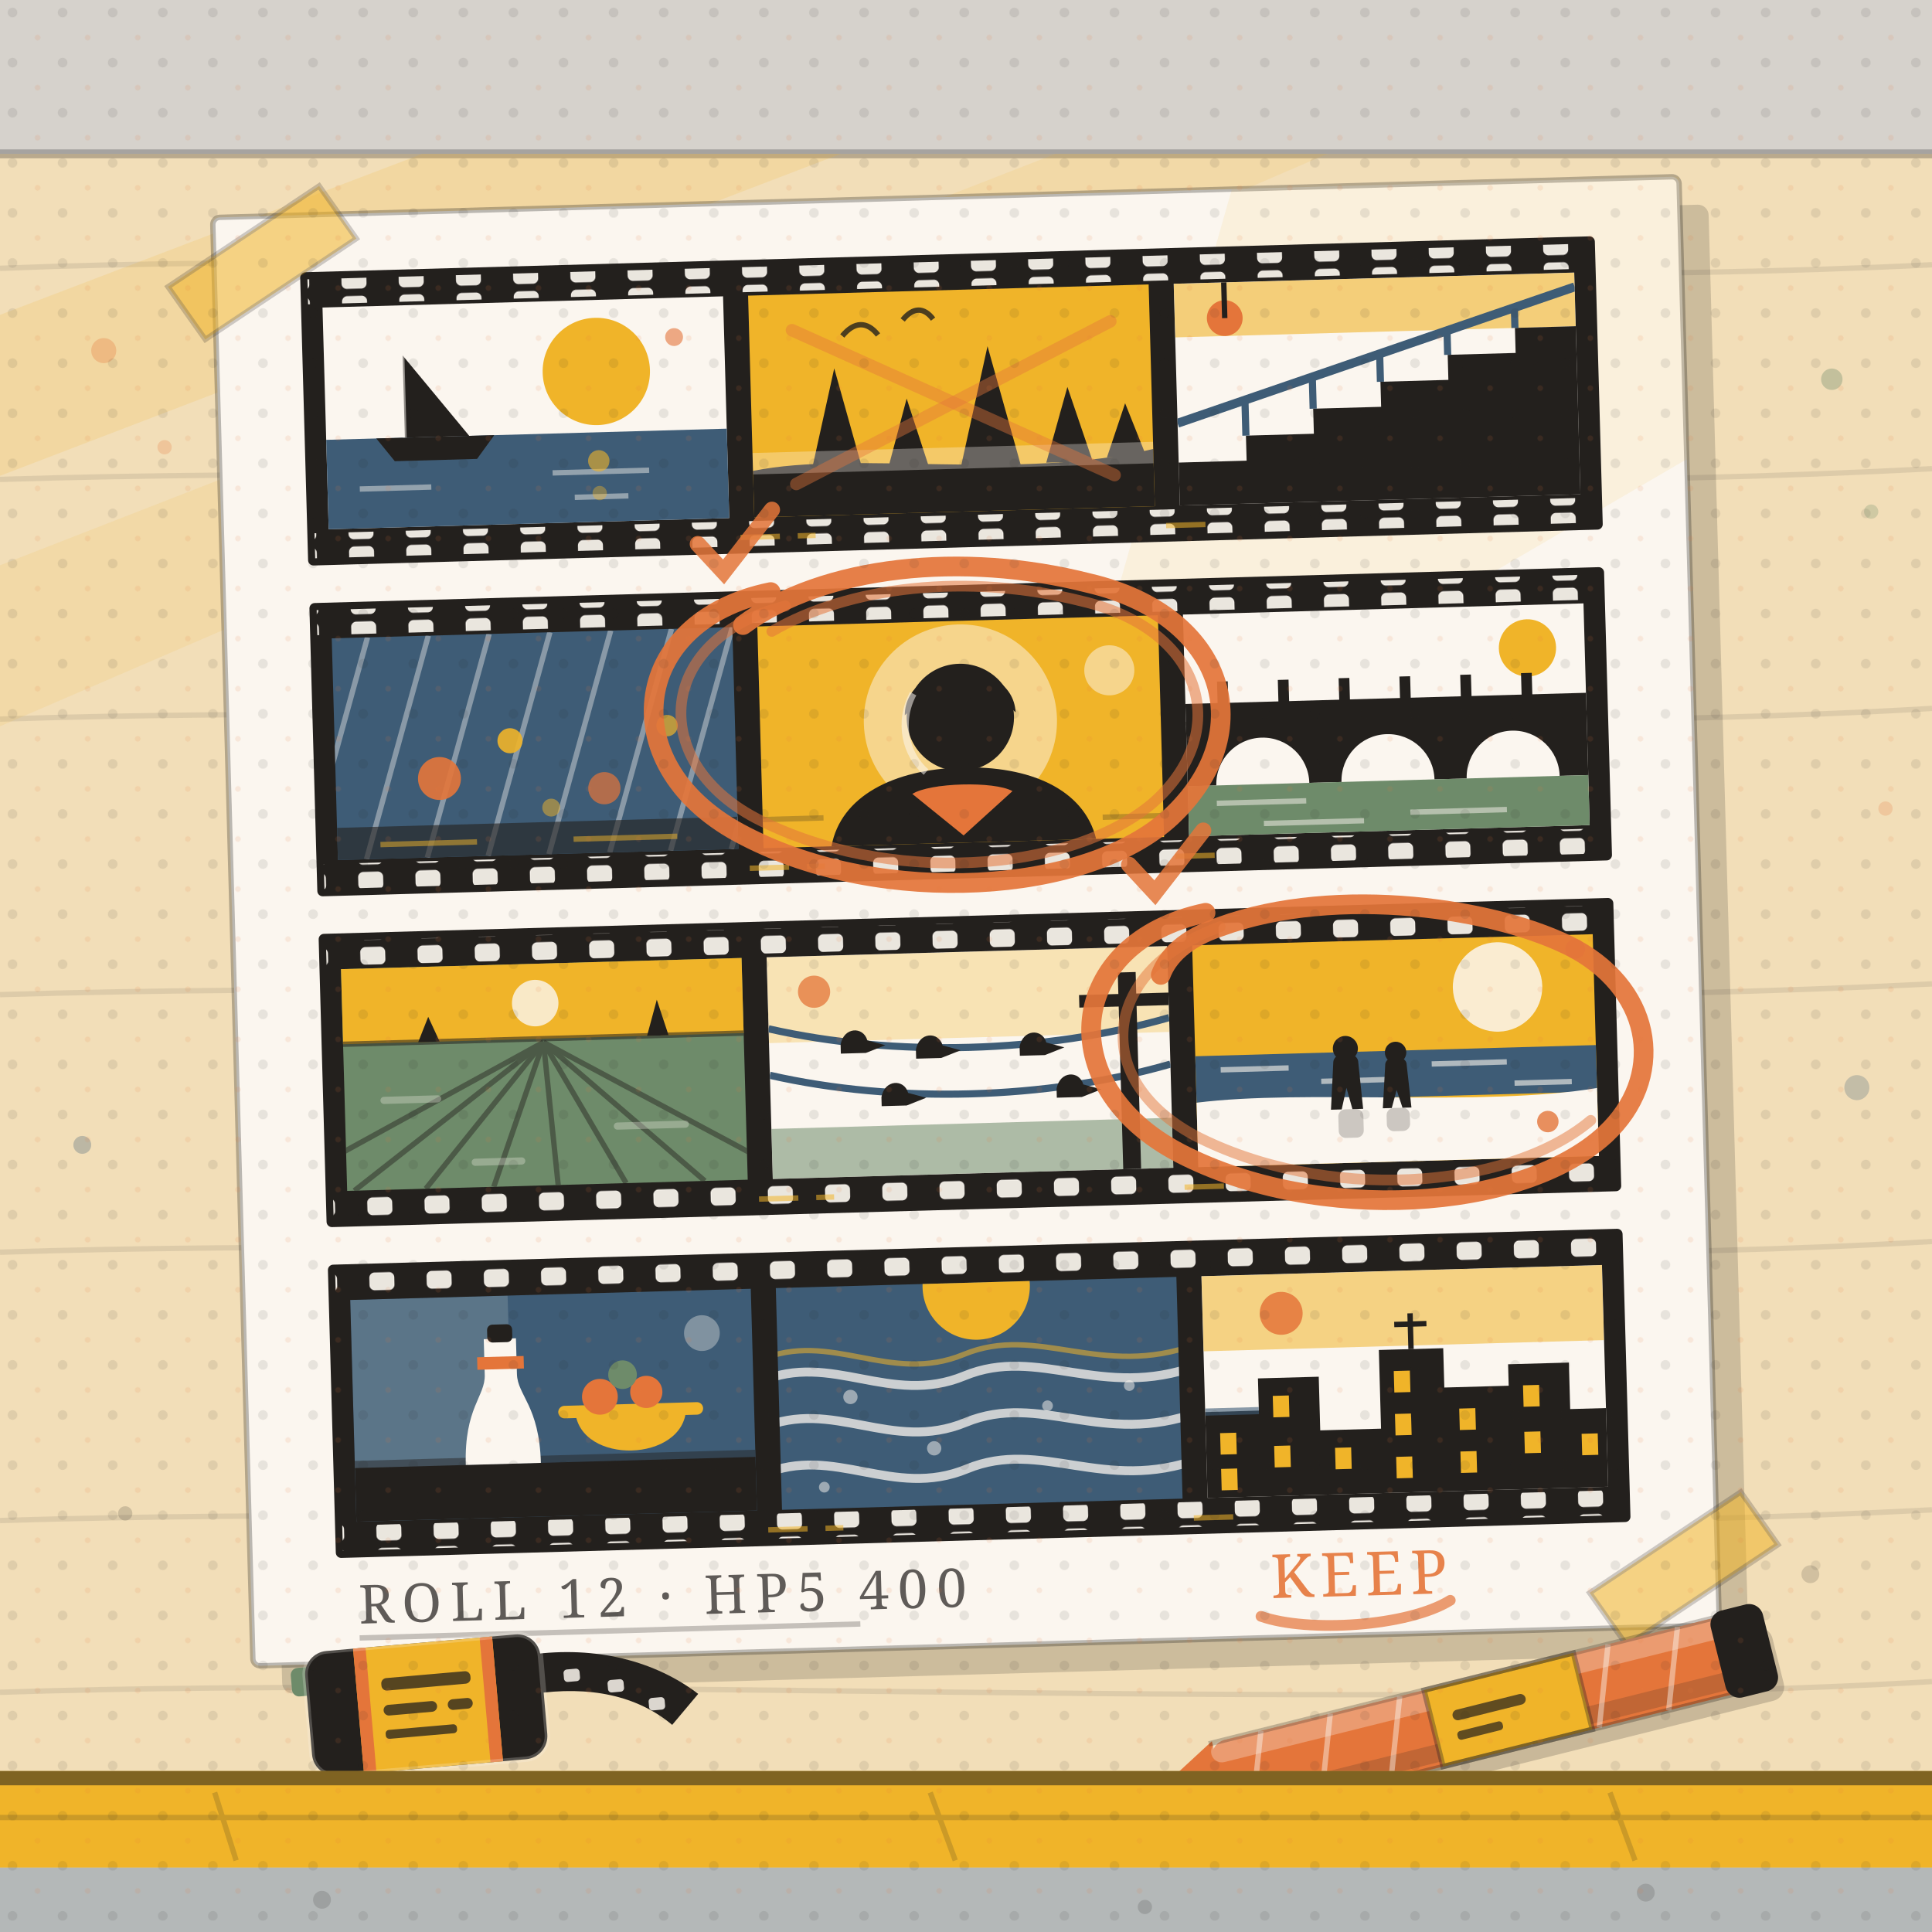
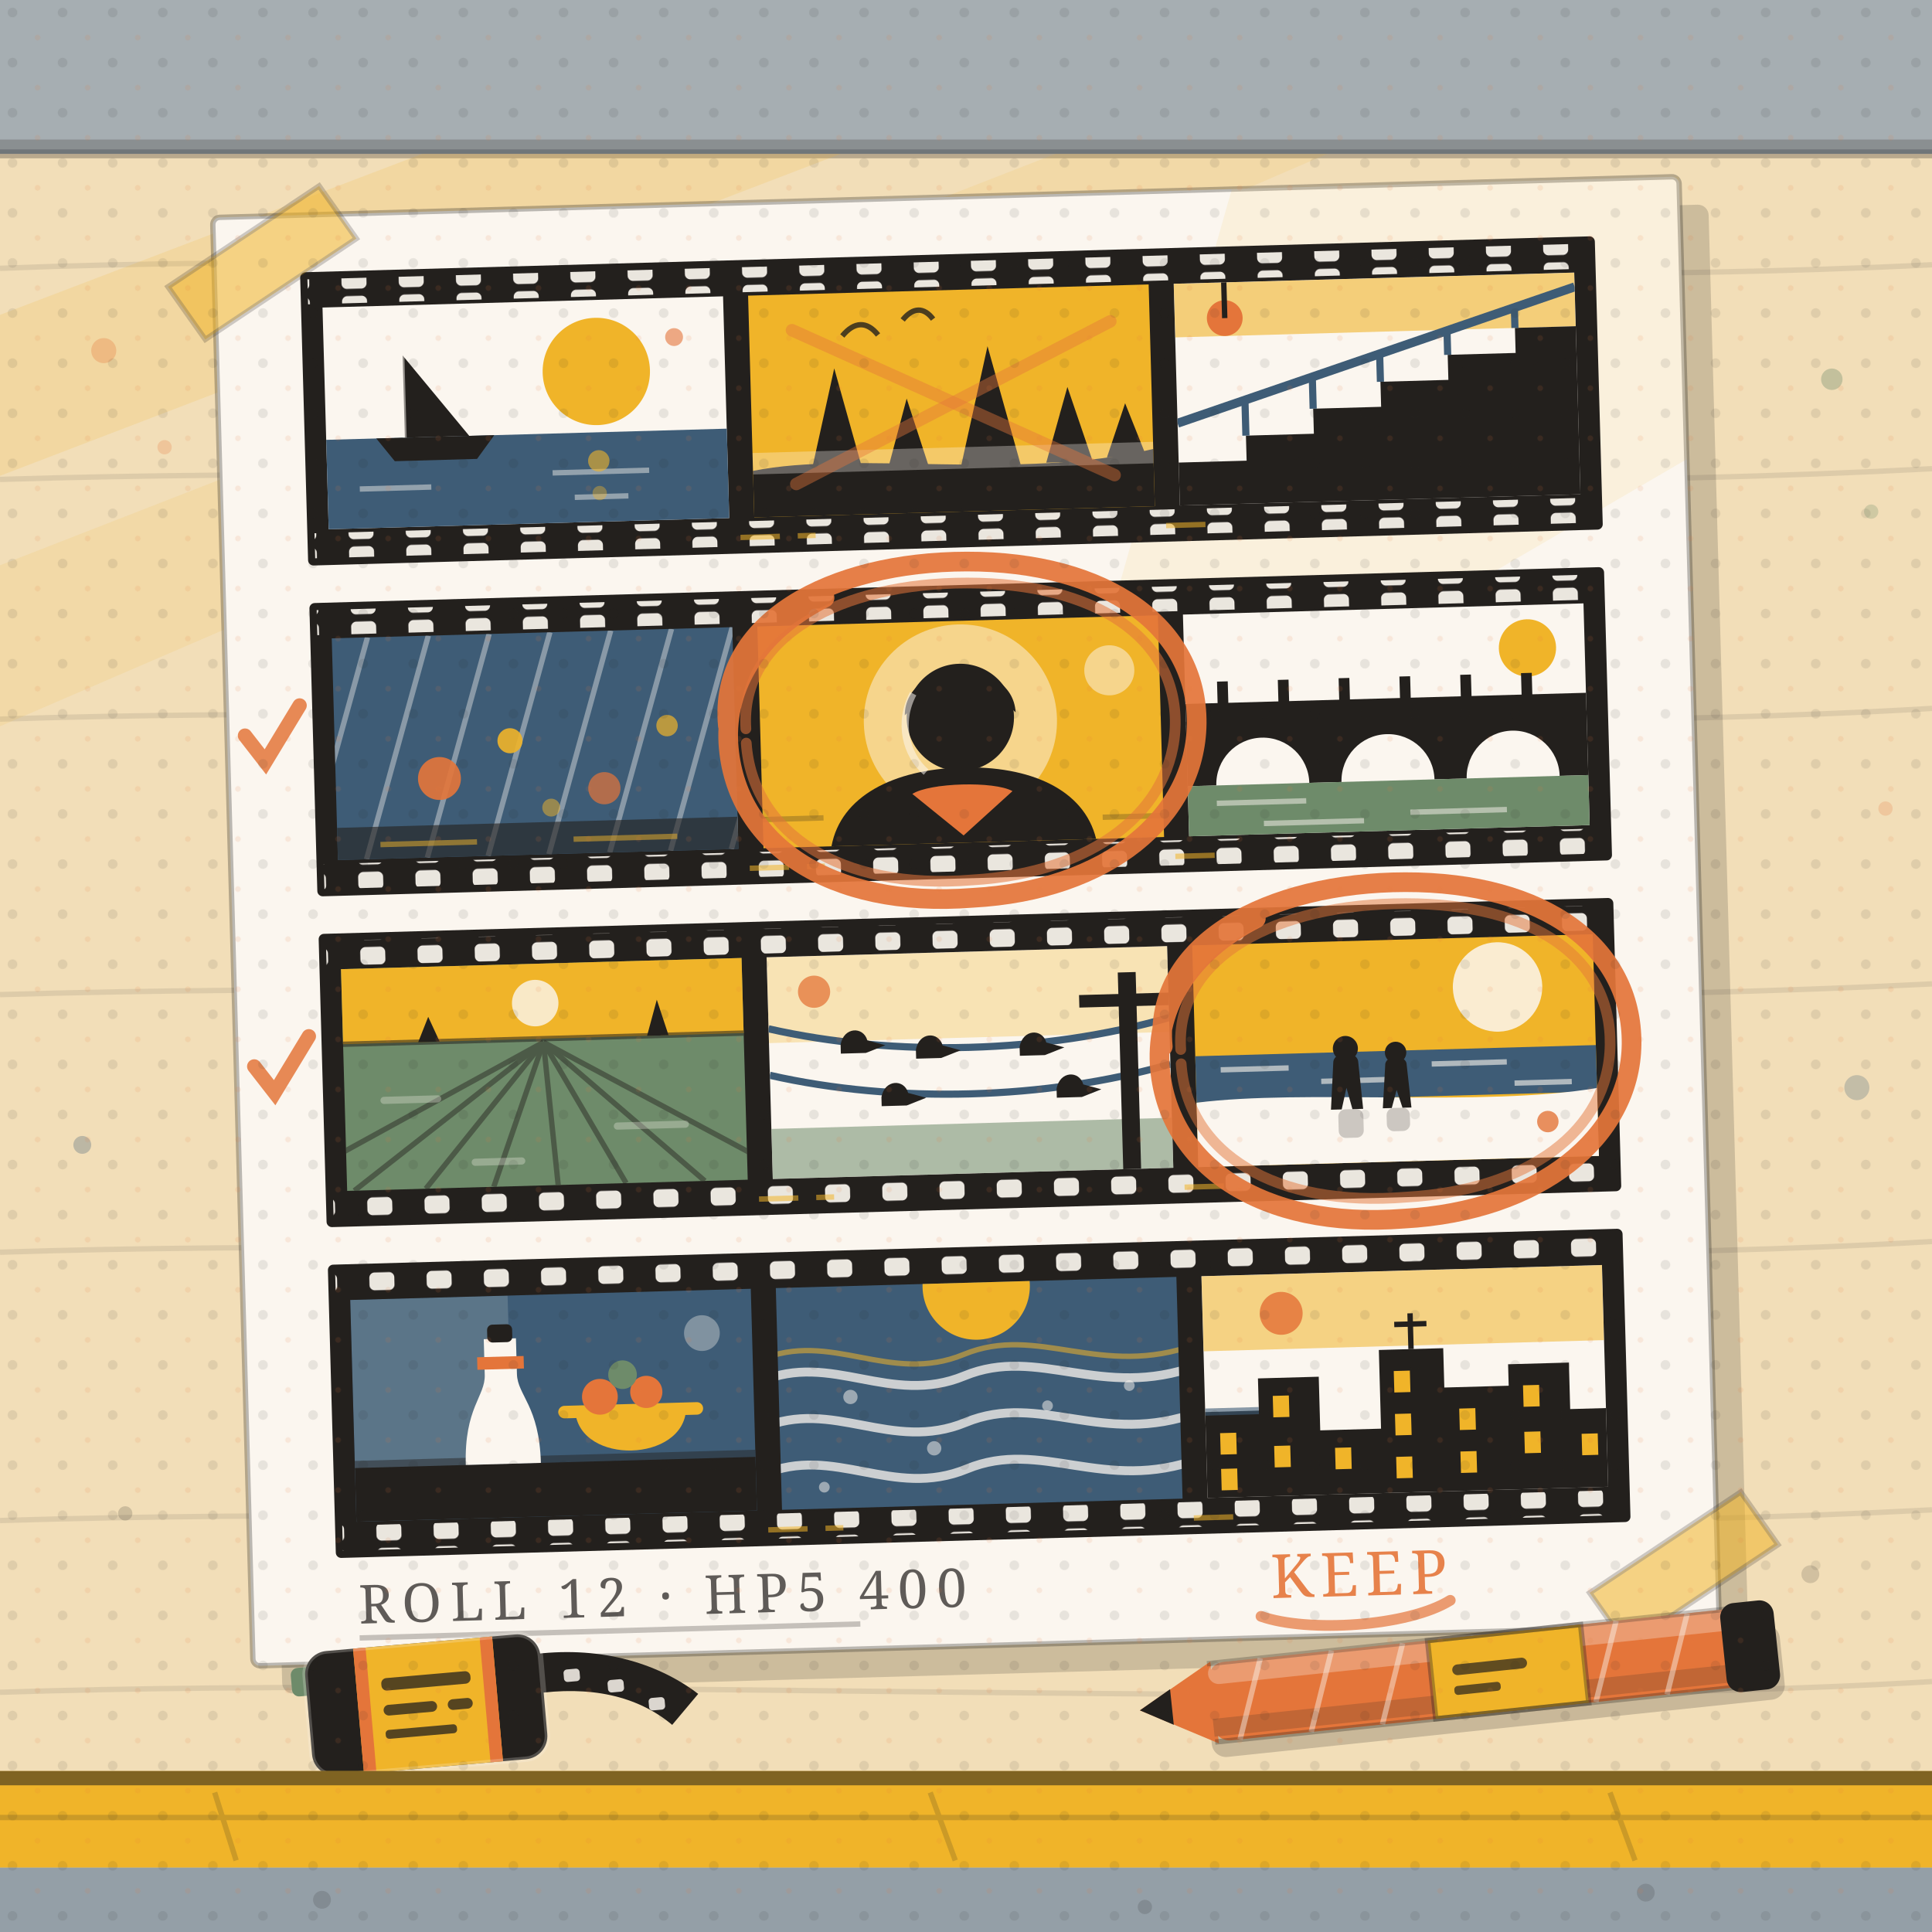
<svg xmlns="http://www.w3.org/2000/svg" viewBox="0 0 1080 1080">
  <defs>
    <pattern id="riso" width="28" height="28" patternUnits="userSpaceOnUse">
      <circle cx="7" cy="7" r="2.7" fill="#23201D" opacity="0.09" />
      <circle cx="21" cy="21" r="1.6" fill="#E4753A" opacity="0.12" />
    </pattern>
    <pattern id="sprk" width="32" height="14" patternUnits="userSpaceOnUse">
      <rect x="9" y="2" width="14" height="10" rx="3" fill="#FBF6EF" opacity="0.92" />
    </pattern>
    <clipPath id="fr" clipPathUnits="userSpaceOnUse">
      <rect width="224" height="124" />
    </clipPath>
  </defs>
  <rect width="1080" height="1080" fill="#F2E9DC" />
  <rect y="86" width="1080" height="906" fill="#F0B429" opacity="0.20" />
  <path d="M 0 86 H 1080" stroke="#23201D" stroke-width="5" opacity="0.28" />
  <g stroke="#23201D" stroke-width="3" opacity="0.10" fill="none">
    <path d="M 0 150 C 300 138 760 164 1080 148" />
    <path d="M 0 268 C 320 258 740 280 1080 262" />
    <path d="M 0 402 C 300 392 780 414 1080 396" />
    <path d="M 0 556 C 340 546 720 568 1080 550" />
    <path d="M 0 700 C 300 690 780 712 1080 694" />
    <path d="M 0 850 C 320 840 740 862 1080 844" />
    <path d="M 0 946 C 300 936 780 958 1080 940" />
  </g>
  <path d="M 0 176 L 236 86 L 470 86 L 0 266 Z" fill="#F0B429" opacity="0.16" />
  <path d="M 0 316 L 590 86 L 742 86 L 0 406 Z" fill="#F0B429" opacity="0.12" />
-   <rect width="1080" height="86" fill="#3E5C76" opacity="0.16" />
+   <rect width="1080" height="86" fill="#3E5C76" opacity="0.42" />
+   <rect y="78" width="1080" height="8" fill="#23201D" opacity="0.22" />
  <g>
    <circle cx="58" cy="196" r="7" fill="#E4753A" opacity="0.30" />
    <circle cx="92" cy="250" r="4" fill="#E4753A" opacity="0.24" />
    <circle cx="1024" cy="212" r="6" fill="#6E8B6A" opacity="0.36" />
    <circle cx="1046" cy="286" r="4" fill="#6E8B6A" opacity="0.26" />
    <circle cx="46" cy="640" r="5" fill="#3E5C76" opacity="0.30" />
    <circle cx="1038" cy="608" r="7" fill="#3E5C76" opacity="0.26" />
    <circle cx="70" cy="846" r="4" fill="#23201D" opacity="0.18" />
    <circle cx="1012" cy="880" r="5" fill="#23201D" opacity="0.16" />
    <circle cx="1054" cy="452" r="4" fill="#E4753A" opacity="0.22" />
  </g>
  <g transform="rotate(-1.6 540 515)">
    <rect x="146" y="126" width="820" height="810" rx="6" fill="#23201D" opacity="0.18" />
    <rect x="130" y="110" width="820" height="810" rx="4" fill="#FBF6EF" />
    <rect x="130" y="110" width="820" height="810" rx="4" fill="none" stroke="#23201D" stroke-width="3" opacity="0.30" />
    <path d="M 700 110 L 950 110 L 950 268 L 588 466 Z" fill="#F0B429" opacity="0.10" />
    <g fill="#23201D">
      <rect x="178" y="142" width="724" height="164" rx="3" />
      <rect x="178" y="327" width="724" height="164" rx="3" />
      <rect x="178" y="512" width="724" height="164" rx="3" />
      <rect x="178" y="697" width="724" height="164" rx="3" />
    </g>
    <g>
      <rect x="182" y="146" width="716" height="14" fill="url(#sprk)" />
      <rect x="182" y="288" width="716" height="14" fill="url(#sprk)" />
      <rect x="182" y="331" width="716" height="14" fill="url(#sprk)" />
      <rect x="182" y="473" width="716" height="14" fill="url(#sprk)" />
      <rect x="182" y="516" width="716" height="14" fill="url(#sprk)" />
      <rect x="182" y="658" width="716" height="14" fill="url(#sprk)" />
      <rect x="182" y="701" width="716" height="14" fill="url(#sprk)" />
      <rect x="182" y="843" width="716" height="14" fill="url(#sprk)" />
    </g>
    <g stroke="#F0B429" stroke-width="3" opacity="0.55" fill="none">
      <path d="M 420 297 H 442" />
      <path d="M 452 297 H 462" />
      <path d="M 658 297 H 680" />
      <path d="M 420 482 H 442" />
      <path d="M 452 482 H 462" />
      <path d="M 658 482 H 680" />
      <path d="M 420 667 H 442" />
      <path d="M 452 667 H 462" />
      <path d="M 658 667 H 680" />
      <path d="M 420 852 H 442" />
      <path d="M 452 852 H 462" />
      <path d="M 658 852 H 680" />
    </g>
    <g transform="translate(190,162)" clip-path="url(#fr)">
      <rect width="224" height="124" fill="#FBF6EF" />
      <circle cx="152" cy="40" r="30" fill="#F0B429" />
      <rect y="74" width="224" height="50" fill="#3E5C76" />
      <path d="M 44 74 L 44 28 L 80 74 Z" fill="#23201D" />
      <path d="M 28 74 L 94 74 L 84 87 L 38 87 Z" fill="#23201D" />
      <path d="M 44 28 L 44 74" stroke="#FBF6EF" stroke-width="2" opacity="0.5" />
      <g stroke="#FBF6EF" stroke-width="3" opacity="0.45" fill="none">
        <path d="M 126 96 H 180" />
        <path d="M 138 110 H 168" />
        <path d="M 18 102 H 58" />
      </g>
      <circle cx="152" cy="90" r="6" fill="#F0B429" opacity="0.6" />
      <circle cx="152" cy="108" r="4" fill="#F0B429" opacity="0.4" />
      <circle cx="196" cy="22" r="5" fill="#E4753A" opacity="0.6" />
    </g>
    <g transform="translate(428,162)" clip-path="url(#fr)">
      <rect width="224" height="124" fill="#F0B429" />
      <path d="M 0 124 L 0 98 C 58 88 148 108 224 92 L 224 124 Z" fill="#23201D" />
      <path d="M 32 102 L 47 42 L 62 102 Z" fill="#23201D" />
      <path d="M 74 104 L 87 60 L 100 104 Z" fill="#23201D" />
      <path d="M 116 100 L 133 32 L 150 100 Z" fill="#23201D" />
      <path d="M 164 98 L 177 56 L 190 98 Z" fill="#23201D" />
      <path d="M 198 96 L 209 66 L 220 96 Z" fill="#23201D" />
      <rect y="88" width="224" height="12" fill="#FBF6EF" opacity="0.32" />
      <g stroke="#23201D" stroke-width="3" fill="none" opacity="0.8">
        <path d="M 52 24 c 7 -8 14 -8 20 0" />
        <path d="M 86 16 c 6 -7 12 -7 17 0" />
      </g>
    </g>
    <g transform="translate(666,162)" clip-path="url(#fr)">
      <rect width="224" height="124" fill="#FBF6EF" />
      <rect width="224" height="30" fill="#F0B429" opacity="0.6" />
      <path d="M 0 124 L 0 100 L 38 100 L 38 86 L 76 86 L 76 72 L 114 72 L 114 58 L 152 58 L 152 44 L 190 44 L 190 30 L 224 30 L 224 124 Z" fill="#23201D" />
      <path d="M 0 78 L 224 8" stroke="#3E5C76" stroke-width="5" fill="none" />
      <g stroke="#3E5C76" stroke-width="4" fill="none">
        <path d="M 38 86 L 38 66" />
        <path d="M 76 72 L 76 54" />
        <path d="M 114 58 L 114 42" />
        <path d="M 152 44 L 152 30" />
        <path d="M 190 30 L 190 19" />
      </g>
      <circle cx="28" cy="20" r="10" fill="#E4753A" />
      <path d="M 28 20 L 28 0" stroke="#23201D" stroke-width="3" />
      <g fill="#23201D" opacity="0.14">
        <path d="M 0 124 L 224 42 L 224 124 Z" />
      </g>
    </g>
    <g transform="translate(190,347)" clip-path="url(#fr)">
      <rect width="224" height="124" fill="#3E5C76" />
      <g stroke="#FBF6EF" stroke-width="3" opacity="0.40" fill="none">
        <path d="M 20 0 L -18 124" />
        <path d="M 54 0 L 16 124" />
        <path d="M 88 0 L 50 124" />
        <path d="M 122 0 L 84 124" />
        <path d="M 156 0 L 118 124" />
        <path d="M 190 0 L 152 124" />
        <path d="M 224 0 L 186 124" />
        <path d="M 258 0 L 220 124" />
      </g>
      <circle cx="58" cy="80" r="12" fill="#E4753A" opacity="0.9" />
      <circle cx="98" cy="60" r="7" fill="#F0B429" opacity="0.9" />
      <circle cx="150" cy="88" r="9" fill="#E4753A" opacity="0.7" />
      <circle cx="186" cy="54" r="6" fill="#F0B429" opacity="0.7" />
      <circle cx="120" cy="98" r="5" fill="#F0B429" opacity="0.5" />
      <rect y="106" width="224" height="18" fill="#23201D" opacity="0.6" />
      <g stroke="#F0B429" stroke-width="3" opacity="0.5" fill="none">
        <path d="M 24 116 H 78" />
        <path d="M 132 116 H 190" />
      </g>
    </g>
    <g transform="translate(428,347)" clip-path="url(#fr)">
      <rect width="224" height="124" fill="#F0B429" />
      <circle cx="112" cy="56" r="54" fill="#FBF6EF" opacity="0.5" />
      <path d="M 38 124 C 44 96 74 82 112 82 C 150 82 180 96 186 124 Z" fill="#23201D" />
      <circle cx="112" cy="54" r="30" fill="#23201D" />
      <path d="M 81 52 C 82 20 142 20 143 52 C 132 40 92 40 81 52 Z" fill="#23201D" />
      <path d="M 84 96 L 112 120 L 140 96 C 130 90 94 90 84 96 Z" fill="#E4753A" />
      <path d="M 86 40 C 77 56 81 74 92 84" stroke="#FBF6EF" stroke-width="4" fill="none" opacity="0.55" />
      <circle cx="196" cy="30" r="14" fill="#FBF6EF" opacity="0.5" />
      <g stroke="#23201D" stroke-width="3" opacity="0.25" fill="none">
        <path d="M 0 108 H 34" />
        <path d="M 190 112 H 224" />
      </g>
    </g>
    <g transform="translate(666,347)" clip-path="url(#fr)">
      <rect width="224" height="124" fill="#FBF6EF" />
      <circle cx="192" cy="24" r="16" fill="#F0B429" />
      <g fill="#23201D">
        <rect x="18" y="38" width="6" height="14" />
        <rect x="52" y="38" width="6" height="14" />
        <rect x="86" y="38" width="6" height="14" />
        <rect x="120" y="38" width="6" height="14" />
        <rect x="154" y="38" width="6" height="14" />
        <rect x="188" y="38" width="6" height="14" />
      </g>
      <rect y="50" width="224" height="12" fill="#23201D" />
      <rect y="60" width="224" height="36" fill="#23201D" />
      <circle cx="42" cy="96" r="26" fill="#FBF6EF" />
      <circle cx="112" cy="96" r="26" fill="#FBF6EF" />
      <circle cx="182" cy="96" r="26" fill="#FBF6EF" />
      <rect y="96" width="224" height="28" fill="#6E8B6A" />
      <g stroke="#FBF6EF" stroke-width="3" opacity="0.5" fill="none">
        <path d="M 16 106 H 66" />
        <path d="M 124 114 H 178" />
        <path d="M 42 118 H 98" />
      </g>
    </g>
    <g transform="translate(190,532)" clip-path="url(#fr)">
      <rect width="224" height="124" fill="#6E8B6A" />
      <rect width="224" height="42" fill="#F0B429" />
      <circle cx="108" cy="22" r="13" fill="#FBF6EF" opacity="0.8" />
      <path d="M 0 42 H 224" stroke="#23201D" stroke-width="3" opacity="0.55" />
      <g stroke="#23201D" stroke-width="3" opacity="0.45" fill="none">
        <path d="M 112 44 L -44 124" />
        <path d="M 112 44 L 4 124" />
        <path d="M 112 44 L 44 124" />
        <path d="M 112 44 L 82 124" />
        <path d="M 112 44 L 118 124" />
        <path d="M 112 44 L 156 124" />
        <path d="M 112 44 L 200 124" />
        <path d="M 112 44 L 252 124" />
      </g>
      <path d="M 170 42 L 176 22 L 182 42 Z" fill="#23201D" />
      <path d="M 42 42 L 48 28 L 54 42 Z" fill="#23201D" />
      <path d="M 176 42 L 176 34" stroke="#23201D" stroke-width="3" />
      <g fill="#FBF6EF" opacity="0.30">
        <rect x="20" y="72" width="34" height="4" rx="2" />
        <rect x="150" y="90" width="42" height="4" rx="2" />
        <rect x="70" y="108" width="30" height="4" rx="2" />
      </g>
    </g>
    <g transform="translate(428,532)" clip-path="url(#fr)">
      <rect width="224" height="124" fill="#FBF6EF" />
      <rect width="224" height="48" fill="#F0B429" opacity="0.30" />
      <rect y="96" width="224" height="28" fill="#6E8B6A" opacity="0.55" />
      <path d="M 0 40 C 70 58 154 58 224 40" stroke="#3E5C76" stroke-width="4" fill="none" />
      <path d="M 0 66 C 70 84 154 84 224 66" stroke="#3E5C76" stroke-width="4" fill="none" />
      <rect x="196" y="14" width="10" height="110" fill="#23201D" />
      <rect x="174" y="26" width="50" height="7" fill="#23201D" />
      <g fill="#23201D">
        <path d="M 40 50 c 2 -10 13 -10 15 -2 l 10 3 -11 4 -14 0 z" />
        <path d="M 82 54 c 2 -10 13 -10 15 -2 l 10 3 -11 4 -14 0 z" />
        <path d="M 140 54 c 2 -10 13 -10 15 -2 l 10 3 -11 4 -14 0 z" />
        <path d="M 62 80 c 2 -10 13 -10 15 -2 l 10 3 -11 4 -14 0 z" />
        <path d="M 160 78 c 2 -10 13 -10 15 -2 l 10 3 -11 4 -14 0 z" />
      </g>
      <circle cx="26" cy="20" r="9" fill="#E4753A" opacity="0.75" />
    </g>
    <g transform="translate(666,532)" clip-path="url(#fr)">
      <rect width="224" height="124" fill="#F0B429" />
      <circle cx="170" cy="28" r="25" fill="#FBF6EF" opacity="0.85" />
      <rect y="62" width="224" height="26" fill="#3E5C76" />
      <path d="M 0 88 C 60 82 160 95 224 86 L 224 124 L 0 124 Z" fill="#FBF6EF" />
      <g stroke="#FBF6EF" stroke-width="3" opacity="0.6" fill="none">
        <path d="M 14 70 H 52" />
        <path d="M 70 78 H 106" />
        <path d="M 132 70 H 174" />
        <path d="M 178 82 H 210" />
      </g>
      <g fill="#23201D">
        <circle cx="84" cy="60" r="7" />
        <path d="M 77 68 C 77 61 91 61 91 68 L 93 94 L 87 94 L 84 82 L 81 94 L 75 94 Z" />
        <circle cx="112" cy="63" r="6" />
        <path d="M 106 70 C 106 64 118 64 118 70 L 120 94 L 115 94 L 112 84 L 109 94 L 104 94 Z" />
      </g>
      <g fill="#23201D" opacity="0.22">
        <rect x="79" y="94" width="14" height="16" rx="4" />
        <rect x="106" y="94" width="13" height="13" rx="4" />
      </g>
      <circle cx="196" cy="104" r="6" fill="#E4753A" opacity="0.8" />
    </g>
    <g transform="translate(190,717)" clip-path="url(#fr)">
      <rect width="224" height="124" fill="#3E5C76" />
      <rect width="88" height="124" fill="#FBF6EF" opacity="0.16" />
      <rect y="94" width="224" height="30" fill="#23201D" />
      <rect y="90" width="224" height="5" fill="#23201D" opacity="0.45" />
      <path d="M 62 94 C 62 62 74 56 74 44 L 74 24 L 92 24 L 92 44 C 92 56 104 62 104 94 Z" fill="#FBF6EF" />
      <rect x="70" y="34" width="26" height="7" fill="#E4753A" />
      <rect x="76" y="16" width="14" height="10" rx="3" fill="#23201D" />
      <path d="M 124 66 C 126 96 184 96 186 66 Z" fill="#F0B429" />
      <path d="M 118 66 H 192" stroke="#F0B429" stroke-width="7" stroke-linecap="round" />
      <circle cx="138" cy="58" r="10" fill="#E4753A" />
      <circle cx="164" cy="56" r="9" fill="#E4753A" />
      <circle cx="151" cy="46" r="8" fill="#6E8B6A" />
      <circle cx="196" cy="24" r="10" fill="#FBF6EF" opacity="0.35" />
    </g>
    <g transform="translate(428,717)" clip-path="url(#fr)">
      <rect width="224" height="124" fill="#3E5C76" />
      <circle cx="112" cy="2" r="30" fill="#F0B429" />
      <g stroke="#FBF6EF" stroke-width="5" fill="none" opacity="0.75">
        <path d="M -10 52 C 30 36 62 68 104 52 C 146 36 180 68 234 50" />
        <path d="M -10 78 C 30 62 62 94 104 78 C 146 62 180 94 234 76" />
        <path d="M -10 104 C 30 88 62 120 104 104 C 146 88 180 120 234 102" />
      </g>
      <g stroke="#F0B429" stroke-width="3" fill="none" opacity="0.55">
        <path d="M -10 40 C 30 24 62 56 104 40 C 146 24 180 56 234 38" />
      </g>
      <g fill="#FBF6EF" opacity="0.5">
        <circle cx="40" cy="62" r="4" />
        <circle cx="150" cy="70" r="3" />
        <circle cx="86" cy="92" r="4" />
        <circle cx="196" cy="60" r="3" />
        <circle cx="24" cy="112" r="3" />
      </g>
    </g>
    <g transform="translate(666,717)" clip-path="url(#fr)">
      <rect width="224" height="124" fill="#FBF6EF" />
      <rect width="224" height="42" fill="#F0B429" opacity="0.55" />
      <circle cx="44" cy="22" r="12" fill="#E4753A" opacity="0.85" />
      <path d="M 0 124 L 0 76 L 30 76 L 30 58 L 64 58 L 64 88 L 98 88 L 98 44 L 134 44 L 134 66 L 170 66 L 170 54 L 204 54 L 204 80 L 224 80 L 224 124 Z" fill="#23201D" />
      <g fill="#F0B429">
        <rect x="8" y="88" width="9" height="12" />
        <rect x="8" y="108" width="9" height="12" />
        <rect x="38" y="68" width="9" height="12" />
        <rect x="38" y="96" width="9" height="12" />
        <rect x="72" y="98" width="9" height="12" />
        <rect x="106" y="56" width="9" height="12" />
        <rect x="106" y="80" width="9" height="12" />
        <rect x="106" y="104" width="9" height="12" />
        <rect x="142" y="78" width="9" height="12" />
        <rect x="142" y="102" width="9" height="12" />
        <rect x="178" y="66" width="9" height="12" />
        <rect x="178" y="92" width="9" height="12" />
        <rect x="210" y="94" width="9" height="12" />
      </g>
      <g stroke="#23201D" stroke-width="3" fill="none">
        <path d="M 116 44 L 116 24" />
        <path d="M 107 30 H 125" />
      </g>
      <path d="M 0 76 H 30" stroke="#3E5C76" stroke-width="4" opacity="0.6" />
    </g>
    <text x="190" y="898" font-family="Georgia, serif" font-size="30" letter-spacing="5" fill="#23201D" opacity="0.72">ROLL 12 · HP5 400</text>
    <path d="M 190 906 H 470" stroke="#23201D" stroke-width="3" opacity="0.25" />
    <g fill="none" stroke="#E4753A" stroke-linecap="round">
-       <path d="M 436 328 C 356 342 344 424 418 464 C 494 506 608 502 656 460 C 708 414 690 348 614 328 C 544 308 466 314 420 346" stroke-width="11" opacity="0.92" />
-       <path d="M 444 336 C 372 352 364 420 424 454 C 496 494 598 490 646 452 C 692 414 678 356 610 338 C 546 320 480 326 436 350" stroke-width="6" opacity="0.55" />
-       <path d="M 674 514 C 596 528 584 608 656 648 C 732 690 846 686 894 644 C 928 614 924 566 880 540" stroke-width="11" opacity="0.92" />
-       <path d="M 880 540 C 838 516 748 500 682 522 C 662 528 652 538 648 548" stroke-width="11" opacity="0.92" />
-       <path d="M 682 522 C 616 544 606 604 664 638 C 736 678 838 674 886 636" stroke-width="6" opacity="0.5" />
-       <path d="M 396 300 L 410 316 L 438 282" stroke-width="9" opacity="0.85" />
-       <path d="M 632 486 L 646 502 L 674 468" stroke-width="9" opacity="0.85" />
+       <path d="M 410 402 C 406 344 470 312 546 314 C 624 316 674 354 672 408 C 670 460 620 500 544 502 C 464 506 412 468 410 412 C 409 380 428 350 466 332" stroke-width="11" opacity="0.92" />
+       <path d="M 420 404 C 418 352 476 324 546 326 C 618 328 662 360 660 408 C 658 456 612 490 544 492 C 470 496 422 462 420 412" stroke-width="6" opacity="0.55" />
+       <path d="M 648 588 C 644 530 710 498 786 500 C 864 502 912 540 910 594 C 908 646 856 686 780 688 C 700 692 648 654 646 598 C 645 566 664 536 702 518" stroke-width="11" opacity="0.92" />
+       <path d="M 658 590 C 656 538 714 510 786 512 C 858 514 900 546 898 594 C 896 642 850 674 782 676 C 708 680 660 648 658 598" stroke-width="6" opacity="0.5" />
+       <path d="M 140 400 L 151 415 L 171 384" stroke-width="8" opacity="0.85" />
+       <path d="M 140 585 L 151 600 L 171 569" stroke-width="8" opacity="0.85" />
      <path d="M 452 182 L 630 268" stroke-width="7" opacity="0.42" />
      <path d="M 630 182 L 452 268" stroke-width="7" opacity="0.42" />
    </g>
    <text x="700" y="898" font-family="Georgia, serif" font-size="34" letter-spacing="4" fill="#E4753A" opacity="0.9">KEEP</text>
    <path d="M 694 908 C 720 918 776 916 800 902" stroke="#E4753A" stroke-width="6" fill="none" opacity="0.7" stroke-linecap="round" />
    <g opacity="0.55">
      <path d="M 104 148 L 190 94 L 210 124 L 124 178 Z" fill="#F0B429" />
      <path d="M 104 148 L 190 94 L 210 124 L 124 178 Z" fill="none" stroke="#23201D" stroke-width="3" opacity="0.4" />
      <path d="M 878 900 L 964 846 L 984 876 L 898 930 Z" fill="#F0B429" />
      <path d="M 878 900 L 964 846 L 984 876 L 898 930 Z" fill="none" stroke="#23201D" stroke-width="3" opacity="0.4" />
    </g>
  </g>
  <g transform="rotate(-5 240 950)">
    <rect x="176" y="920" width="20" height="26" rx="6" fill="#23201D" />
    <rect x="164" y="926" width="14" height="16" rx="4" fill="#6E8B6A" />
    <rect x="172" y="918" width="132" height="70" rx="13" fill="#23201D" />
    <rect x="200" y="918" width="78" height="70" fill="#F0B429" />
    <rect x="200" y="918" width="7" height="70" fill="#E4753A" />
    <rect x="271" y="918" width="7" height="70" fill="#E4753A" />
    <g fill="#23201D" opacity="0.75">
      <rect x="214" y="936" width="50" height="7" rx="3" />
      <rect x="214" y="951" width="30" height="6" rx="3" />
      <rect x="250" y="951" width="14" height="6" rx="3" />
      <rect x="214" y="965" width="40" height="5" rx="2" />
    </g>
    <path d="M 298 930 C 336 928 368 940 390 960 L 374 976 C 356 958 330 950 298 952 Z" fill="#23201D" />
    <g fill="#FBF6EF" opacity="0.85">
      <rect x="316" y="940" width="9" height="7" rx="2" />
      <rect x="340" y="948" width="9" height="7" rx="2" />
      <rect x="362" y="960" width="9" height="7" rx="2" />
    </g>
    <rect x="172" y="918" width="132" height="70" rx="13" fill="none" stroke="#FBF6EF" stroke-width="3" opacity="0.22" />
  </g>
-   <g transform="rotate(-14 838 956)">
+   <g transform="translate(0,-22) rotate(-6 838 956)">
    <rect x="668" y="936" width="322" height="42" rx="8" fill="#23201D" opacity="0.20" transform="translate(6,10)" />
    <path d="M 636 957 L 678 934 L 678 980 Z" fill="#E4753A" />
    <path d="M 636 957 L 654 947 L 654 967 Z" fill="#23201D" />
    <rect x="676" y="935" width="314" height="44" rx="9" fill="#E4753A" />
    <rect x="676" y="935" width="314" height="12" rx="6" fill="#FBF6EF" opacity="0.30" />
    <rect x="676" y="966" width="314" height="10" fill="#23201D" opacity="0.18" />
    <g stroke="#FBF6EF" stroke-width="3" opacity="0.45" fill="none">
      <path d="M 706 935 L 690 979" />
      <path d="M 746 935 L 730 979" />
      <path d="M 786 935 L 770 979" />
      <path d="M 826 935 L 810 979" />
      <path d="M 866 935 L 850 979" />
      <path d="M 906 935 L 890 979" />
      <path d="M 946 935 L 930 979" />
    </g>
    <rect x="800" y="935" width="86" height="44" fill="#F0B429" />
    <rect x="800" y="935" width="86" height="44" fill="none" stroke="#23201D" stroke-width="3" opacity="0.35" />
    <g fill="#23201D" opacity="0.7">
      <rect x="812" y="950" width="42" height="6" rx="3" />
      <rect x="812" y="962" width="26" height="5" rx="2" />
    </g>
    <rect x="964" y="932" width="30" height="50" rx="8" fill="#23201D" />
    <path d="M 676 935 L 990 935" stroke="#23201D" stroke-width="3" opacity="0.25" />
    <path d="M 676 979 L 990 979" stroke="#23201D" stroke-width="3" opacity="0.30" />
  </g>
  <rect y="990" width="1080" height="54" fill="#F0B429" />
  <rect y="990" width="1080" height="8" fill="#23201D" opacity="0.55" />
  <g stroke="#23201D" stroke-width="3" opacity="0.18" fill="none">
    <path d="M 0 1016 H 1080" />
    <path d="M 120 1002 L 132 1040" />
    <path d="M 520 1002 L 534 1040" />
    <path d="M 900 1002 L 914 1040" />
  </g>
-   <rect y="1044" width="1080" height="36" fill="#3E5C76" opacity="0.35" />
+   <rect y="1044" width="1080" height="36" fill="#3E5C76" opacity="0.52" />
  <g fill="#23201D" opacity="0.16">
    <circle cx="180" cy="1062" r="5" />
    <circle cx="640" cy="1066" r="4" />
    <circle cx="920" cy="1058" r="5" />
  </g>
  <rect width="1080" height="1080" fill="url(#riso)" />
</svg>
